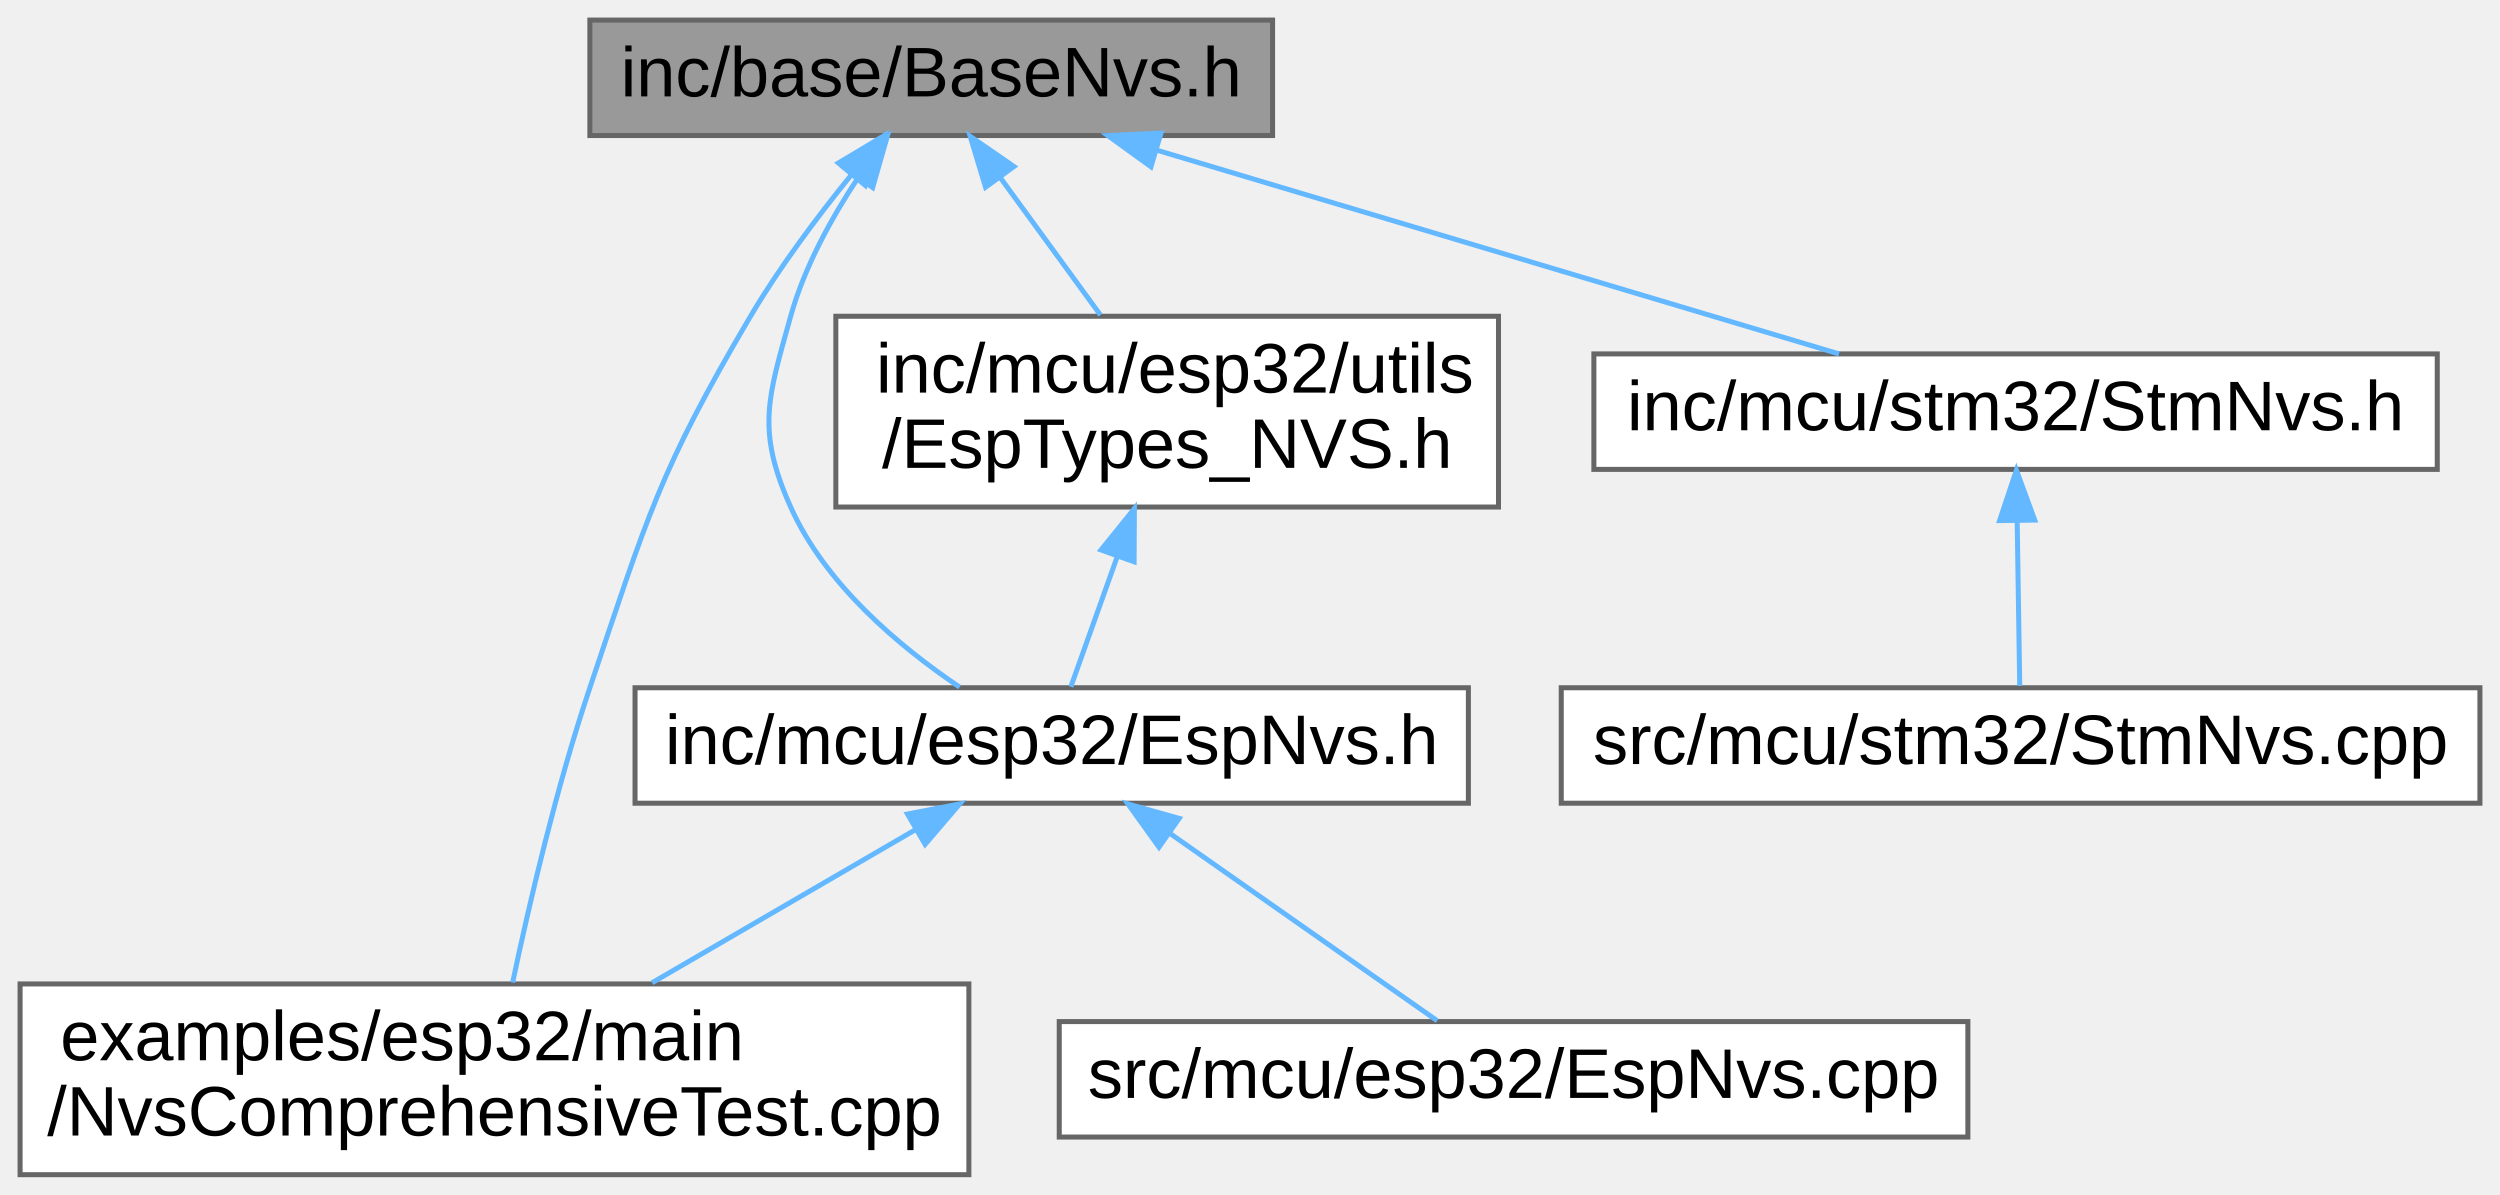
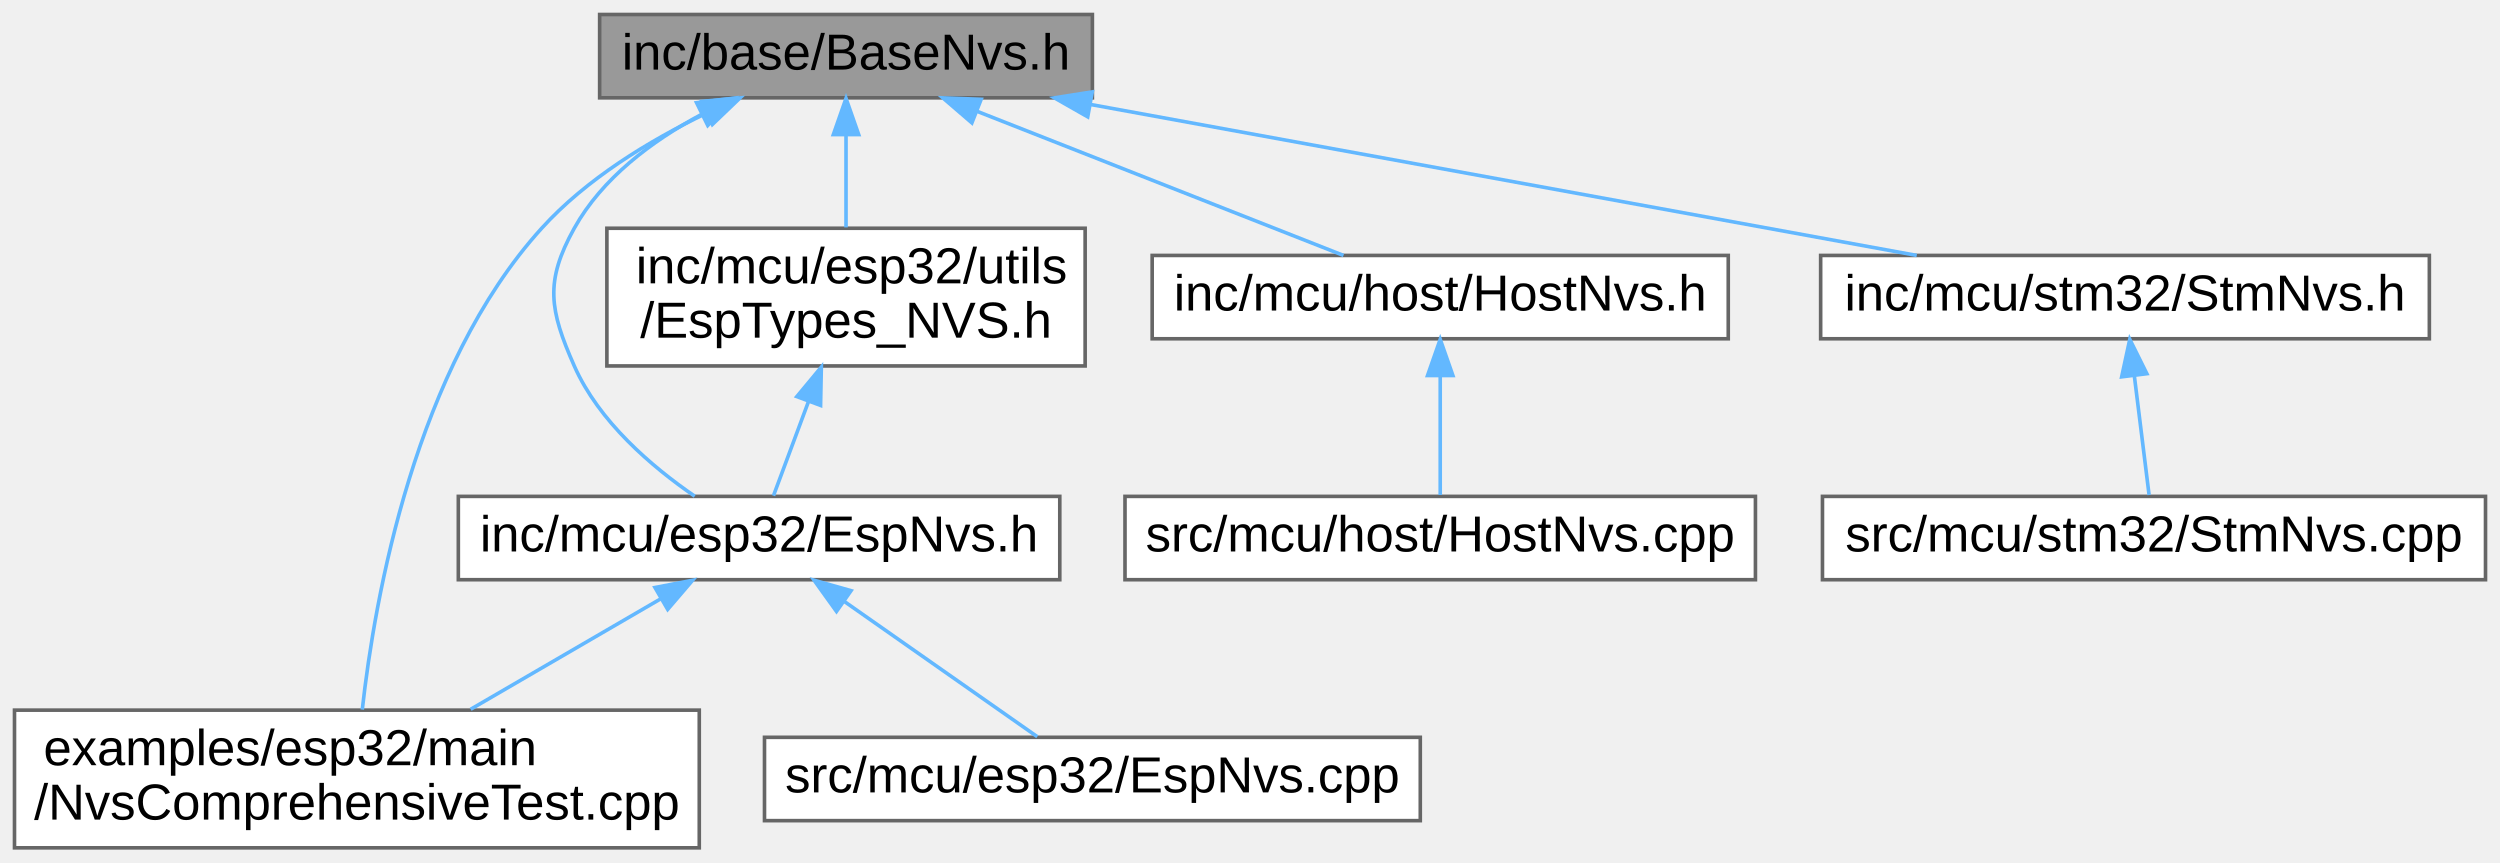
- <svg xmlns="http://www.w3.org/2000/svg" xmlns:xlink="http://www.w3.org/1999/xlink" width="498pt" height="238pt" viewBox="0.00 0.00 498.00 238.00">
+ <svg xmlns="http://www.w3.org/2000/svg" xmlns:xlink="http://www.w3.org/1999/xlink" width="690pt" height="238pt" viewBox="0.00 0.00 690.00 238.00">
  <g id="graph0" class="graph" transform="scale(1 1) rotate(0) translate(4 234)">
    <g id="Node000001" class="node">
      <g id="a_Node000001">
        <a xlink:title="Abstract base class for Non-Volatile Storage implementations in the HardFOC system.">
-           <polygon fill="#999999" stroke="#666666" points="249.5,-230 113.5,-230 113.5,-207 249.5,-207 249.5,-230" />
-           <text text-anchor="middle" x="181.5" y="-214.8" font-family="Arial" font-size="14.00">inc/base/BaseNvs.h</text>
+           <polygon fill="#999999" stroke="#666666" points="297.5,-230 161.5,-230 161.5,-207 297.5,-207 297.5,-230" />
+           <text text-anchor="middle" x="229.5" y="-214.8" font-family="Arial" font-size="14.00">inc/base/BaseNvs.h</text>
        </a>
      </g>
    </g>
    <g id="Node000002" class="node">
      <g id="a_Node000002">
        <a xlink:href="NvsComprehensiveTest_8cpp.html" target="_top" xlink:title="Comprehensive NVS (Non-Volatile Storage) testing suite for ESP32-C6 DevKit-M-1 (noexcept)">
          <polygon fill="white" stroke="#666666" points="189,-38 0,-38 0,0 189,0 189,-38" />
          <text text-anchor="start" x="8" y="-22.8" font-family="Arial" font-size="14.00">examples/esp32/main</text>
          <text text-anchor="middle" x="94.5" y="-7.8" font-family="Arial" font-size="14.00">/NvsComprehensiveTest.cpp</text>
        </a>
      </g>
    </g>
    <g id="edge1_Node000001_Node000002" class="edge">
      <g id="a_edge1_Node000001_Node000002">
        <a xlink:title=" ">
-           <path fill="none" stroke="#63b8ff" d="M165.54,-199.11C158.84,-190.86 151.28,-180.79 145.5,-171 127.28,-140.15 124.94,-130.96 113.5,-97 106.86,-77.3 101.44,-54.05 98.12,-38.29" />
-           <polygon fill="#63b8ff" stroke="#63b8ff" points="163.01,-201.53 172.1,-206.97 168.38,-197.05 163.01,-201.53" />
+           <path fill="none" stroke="#63b8ff" d="M190.78,-202.66C175.1,-195.1 157.83,-184.6 145.5,-171 110.55,-132.47 99.43,-69.09 95.99,-38.15" />
+           <polygon fill="#63b8ff" stroke="#63b8ff" points="189.72,-206.02 200.27,-206.98 192.62,-199.65 189.72,-206.02" />
        </a>
      </g>
    </g>
    <g id="Node000003" class="node">
      <g id="a_Node000003">
        <a xlink:href="EspNvs_8h.html" target="_top" xlink:title="World-class ESP32 NVS storage implementation with ESP-IDF v5.5+ features.">
          <polygon fill="white" stroke="#666666" points="288.5,-97 122.5,-97 122.5,-74 288.5,-74 288.5,-97" />
          <text text-anchor="middle" x="205.5" y="-81.8" font-family="Arial" font-size="14.00">inc/mcu/esp32/EspNvs.h</text>
        </a>
      </g>
    </g>
    <g id="edge2_Node000001_Node000003" class="edge">
      <g id="a_edge2_Node000001_Node000003">
        <a xlink:title=" ">
-           <path fill="none" stroke="#63b8ff" d="M166.91,-198.57C161.59,-190.53 156.21,-180.76 153.5,-171 148.98,-154.73 146.6,-148.42 153.5,-133 160.37,-117.63 175.11,-105.24 187.15,-97.13" />
-           <polygon fill="#63b8ff" stroke="#63b8ff" points="164.12,-200.69 172.75,-206.83 169.83,-196.64 164.12,-200.69" />
+           <path fill="none" stroke="#63b8ff" d="M189.45,-202.34C175.86,-195.05 162.19,-184.81 154.5,-171 146.29,-156.24 147.68,-148.45 154.5,-133 161.28,-117.65 175.89,-105.19 187.75,-97.04" />
+           <polygon fill="#63b8ff" stroke="#63b8ff" points="188.25,-205.65 198.77,-206.93 191.34,-199.37 188.25,-205.65" />
        </a>
      </g>
    </g>
    <g id="Node000005" class="node">
      <g id="a_Node000005">
        <a xlink:href="EspTypes__NVS_8h.html" target="_top" xlink:title="ESP32 NVS type definitions for hardware abstraction.">
-           <polygon fill="white" stroke="#666666" points="294.5,-171 162.5,-171 162.5,-133 294.5,-133 294.5,-171" />
-           <text text-anchor="start" x="170.5" y="-155.8" font-family="Arial" font-size="14.00">inc/mcu/esp32/utils</text>
-           <text text-anchor="middle" x="228.5" y="-140.8" font-family="Arial" font-size="14.00">/EspTypes_NVS.h</text>
+           <polygon fill="white" stroke="#666666" points="295.5,-171 163.5,-171 163.5,-133 295.5,-133 295.5,-171" />
+           <text text-anchor="start" x="171.5" y="-155.8" font-family="Arial" font-size="14.00">inc/mcu/esp32/utils</text>
+           <text text-anchor="middle" x="229.5" y="-140.8" font-family="Arial" font-size="14.00">/EspTypes_NVS.h</text>
        </a>
      </g>
    </g>
    <g id="edge5_Node000001_Node000005" class="edge">
      <g id="a_edge5_Node000001_Node000005">
        <a xlink:title=" ">
-           <path fill="none" stroke="#63b8ff" d="M195.3,-198.56C201.59,-189.94 208.99,-179.78 215.21,-171.24" />
-           <polygon fill="#63b8ff" stroke="#63b8ff" points="192.32,-196.71 189.26,-206.85 197.98,-200.83 192.32,-196.71" />
+           <path fill="none" stroke="#63b8ff" d="M229.5,-196.63C229.5,-188.45 229.5,-179.15 229.5,-171.24" />
+           <polygon fill="#63b8ff" stroke="#63b8ff" points="226,-196.85 229.5,-206.85 233,-196.85 226,-196.85" />
        </a>
      </g>
    </g>
    <g id="Node000006" class="node">
      <g id="a_Node000006">
-         <a xlink:href="StmNvs_8h.html" target="_top" xlink:title="STM32 NVS (Non-Volatile Storage) — flash-based key-value store.">
-           <polygon fill="white" stroke="#666666" points="481.5,-163.5 313.5,-163.5 313.5,-140.5 481.5,-140.5 481.5,-163.5" />
-           <text text-anchor="middle" x="397.5" y="-148.3" font-family="Arial" font-size="14.00">inc/mcu/stm32/StmNvs.h</text>
+         <a xlink:href="HostNvs_8h.html" target="_top" xlink:title="In-memory BaseNvs for host / unit-test builds (hf-internal-interface-wrap).">
+           <polygon fill="white" stroke="#666666" points="473,-163.5 314,-163.5 314,-140.5 473,-140.5 473,-163.5" />
+           <text text-anchor="middle" x="393.5" y="-148.3" font-family="Arial" font-size="14.00">inc/mcu/host/HostNvs.h</text>
        </a>
      </g>
    </g>
    <g id="edge7_Node000001_Node000006" class="edge">
      <g id="a_edge7_Node000001_Node000006">
        <a xlink:title=" ">
-           <path fill="none" stroke="#63b8ff" d="M226.28,-204.13C266.66,-192.07 325.23,-174.58 362.33,-163.5" />
-           <polygon fill="#63b8ff" stroke="#63b8ff" points="225.27,-200.78 216.68,-206.99 227.27,-207.49 225.27,-200.78" />
+           <path fill="none" stroke="#63b8ff" d="M265.66,-203.28C296.22,-191.26 339.28,-174.32 366.8,-163.5" />
+           <polygon fill="#63b8ff" stroke="#63b8ff" points="264.24,-200.08 256.21,-206.99 266.8,-206.59 264.24,-200.08" />
+         </a>
+       </g>
+     </g>
+     <g id="Node000008" class="node">
+       <g id="a_Node000008">
+         <a xlink:href="StmNvs_8h.html" target="_top" xlink:title="STM32 NVS (Non-Volatile Storage) — flash-based key-value store.">
+           <polygon fill="white" stroke="#666666" points="666.5,-163.5 498.5,-163.5 498.5,-140.5 666.5,-140.5 666.5,-163.5" />
+           <text text-anchor="middle" x="582.5" y="-148.3" font-family="Arial" font-size="14.00">inc/mcu/stm32/StmNvs.h</text>
+         </a>
+       </g>
+     </g>
+     <g id="edge9_Node000001_Node000008" class="edge">
+       <g id="a_edge9_Node000001_Node000008">
+         <a xlink:title=" ">
+           <path fill="none" stroke="#63b8ff" d="M296.9,-205.18C362.97,-193.11 462.6,-174.91 525.02,-163.5" />
+           <polygon fill="#63b8ff" stroke="#63b8ff" points="296.21,-201.75 287,-206.99 297.47,-208.64 296.21,-201.75" />
        </a>
      </g>
    </g>
    <g id="edge3_Node000003_Node000002" class="edge">
      <g id="a_edge3_Node000003_Node000002">
        <a xlink:title=" ">
          <path fill="none" stroke="#63b8ff" d="M178.38,-68.74C162.52,-59.53 142.44,-47.86 125.9,-38.24" />
          <polygon fill="#63b8ff" stroke="#63b8ff" points="176.77,-71.85 187.17,-73.85 180.28,-65.8 176.77,-71.85" />
        </a>
      </g>
    </g>
    <g id="Node000004" class="node">
      <g id="a_Node000004">
        <a xlink:href="EspNvs_8cpp.html" target="_top" xlink:title="World-class ESP32 NVS implementation with ESP-IDF v5.5+ advanced features.">
          <polygon fill="white" stroke="#666666" points="388,-30.5 207,-30.5 207,-7.5 388,-7.5 388,-30.5" />
          <text text-anchor="middle" x="297.5" y="-15.3" font-family="Arial" font-size="14.00">src/mcu/esp32/EspNvs.cpp</text>
        </a>
      </g>
    </g>
    <g id="edge4_Node000003_Node000004" class="edge">
      <g id="a_edge4_Node000003_Node000004">
        <a xlink:title=" ">
          <path fill="none" stroke="#63b8ff" d="M228.9,-68.09C245.67,-56.34 267.76,-40.85 282.29,-30.67" />
          <polygon fill="#63b8ff" stroke="#63b8ff" points="226.87,-65.24 220.69,-73.85 230.89,-70.97 226.87,-65.24" />
        </a>
      </g>
    </g>
    <g id="edge6_Node000005_Node000003" class="edge">
      <g id="a_edge6_Node000005_Node000003">
        <a xlink:title=" ">
-           <path fill="none" stroke="#63b8ff" d="M218.54,-123.08C215.27,-113.91 211.84,-104.27 209.31,-97.19" />
-           <polygon fill="#63b8ff" stroke="#63b8ff" points="215.32,-124.45 221.97,-132.69 221.91,-122.09 215.32,-124.45" />
+           <path fill="none" stroke="#63b8ff" d="M219.11,-123.08C215.7,-113.91 212.11,-104.27 209.48,-97.19" />
+           <polygon fill="#63b8ff" stroke="#63b8ff" points="215.92,-124.54 222.69,-132.69 222.48,-122.1 215.92,-124.54" />
        </a>
      </g>
    </g>
    <g id="Node000007" class="node">
      <g id="a_Node000007">
-         <a xlink:href="StmNvs_8cpp.html" target="_top" xlink:title="STM32 NVS implementation — flash-backed key-value store.">
-           <polygon fill="white" stroke="#666666" points="490,-97 307,-97 307,-74 490,-74 490,-97" />
-           <text text-anchor="middle" x="398.5" y="-81.8" font-family="Arial" font-size="14.00">src/mcu/stm32/StmNvs.cpp</text>
+         <a xlink:href="HostNvs_8cpp.html" target="_top" xlink:title="In-memory NVS for host / unit-test builds.">
+           <polygon fill="white" stroke="#666666" points="480.5,-97 306.5,-97 306.5,-74 480.5,-74 480.5,-97" />
+           <text text-anchor="middle" x="393.5" y="-81.8" font-family="Arial" font-size="14.00">src/mcu/host/HostNvs.cpp</text>
        </a>
      </g>
    </g>
    <g id="edge8_Node000006_Node000007" class="edge">
      <g id="a_edge8_Node000006_Node000007">
        <a xlink:title=" ">
-           <path fill="none" stroke="#63b8ff" d="M397.82,-130.31C397.99,-119.36 398.19,-106.36 398.33,-97.38" />
-           <polygon fill="#63b8ff" stroke="#63b8ff" points="394.32,-130.3 397.67,-140.35 401.32,-130.4 394.32,-130.3" />
+           <path fill="none" stroke="#63b8ff" d="M393.5,-130.31C393.5,-119.36 393.5,-106.36 393.5,-97.38" />
+           <polygon fill="#63b8ff" stroke="#63b8ff" points="390,-130.35 393.5,-140.35 397,-130.35 390,-130.35" />
+         </a>
+       </g>
+     </g>
+     <g id="Node000009" class="node">
+       <g id="a_Node000009">
+         <a xlink:href="StmNvs_8cpp.html" target="_top" xlink:title="STM32 NVS implementation — flash-backed key-value store.">
+           <polygon fill="white" stroke="#666666" points="682,-97 499,-97 499,-74 682,-74 682,-97" />
+           <text text-anchor="middle" x="590.5" y="-81.8" font-family="Arial" font-size="14.00">src/mcu/stm32/StmNvs.cpp</text>
+         </a>
+       </g>
+     </g>
+     <g id="edge10_Node000008_Node000009" class="edge">
+       <g id="a_edge10_Node000008_Node000009">
+         <a xlink:title=" ">
+           <path fill="none" stroke="#63b8ff" d="M585.07,-130.31C586.42,-119.36 588.04,-106.36 589.15,-97.38" />
+           <polygon fill="#63b8ff" stroke="#63b8ff" points="581.58,-129.99 583.82,-140.35 588.53,-130.86 581.58,-129.99" />
        </a>
      </g>
    </g>
  </g>
</svg>
